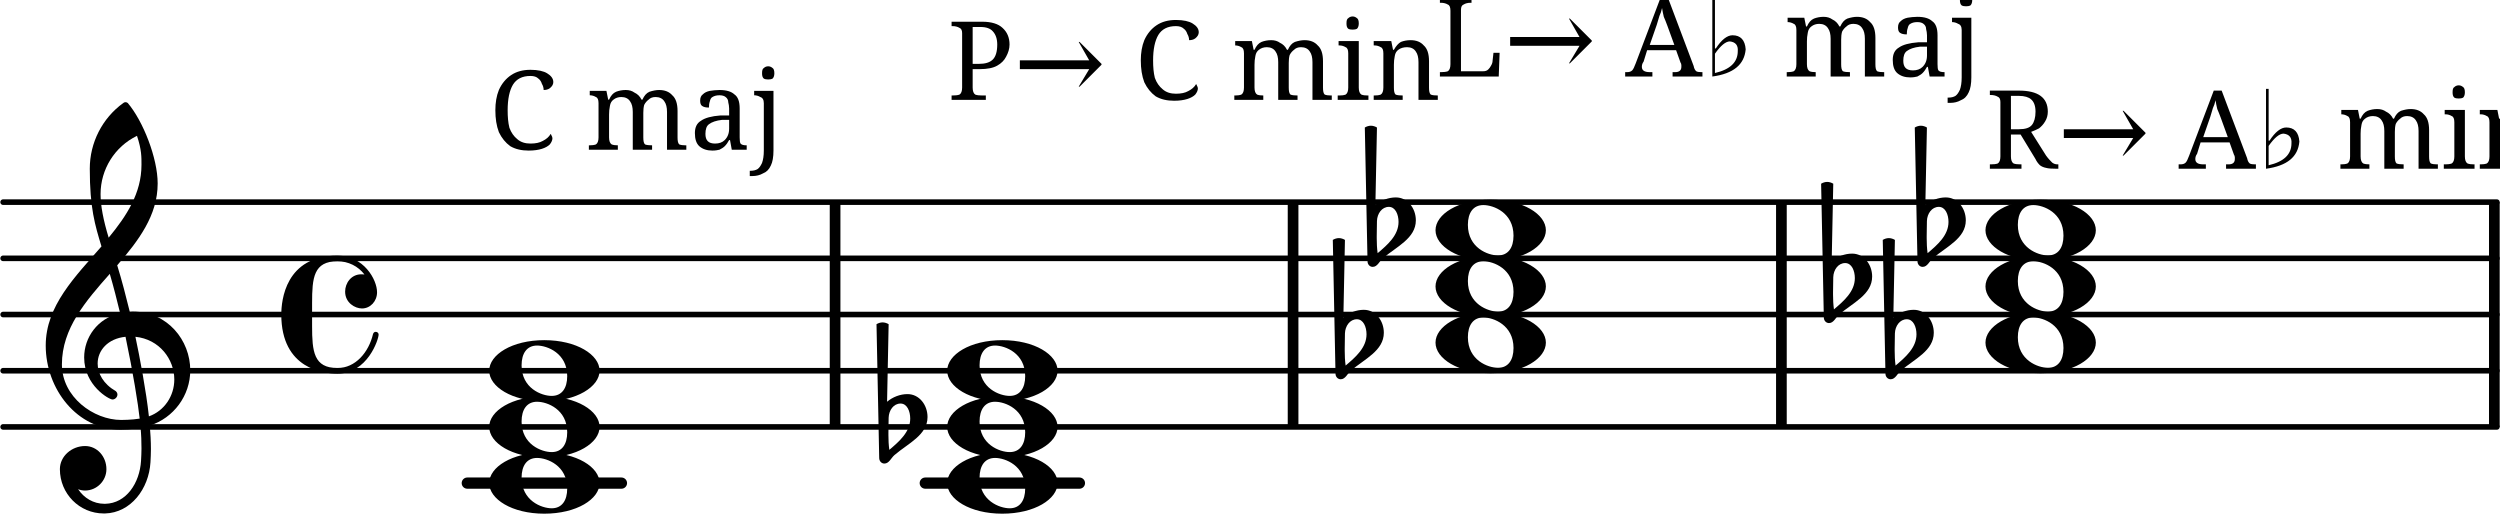
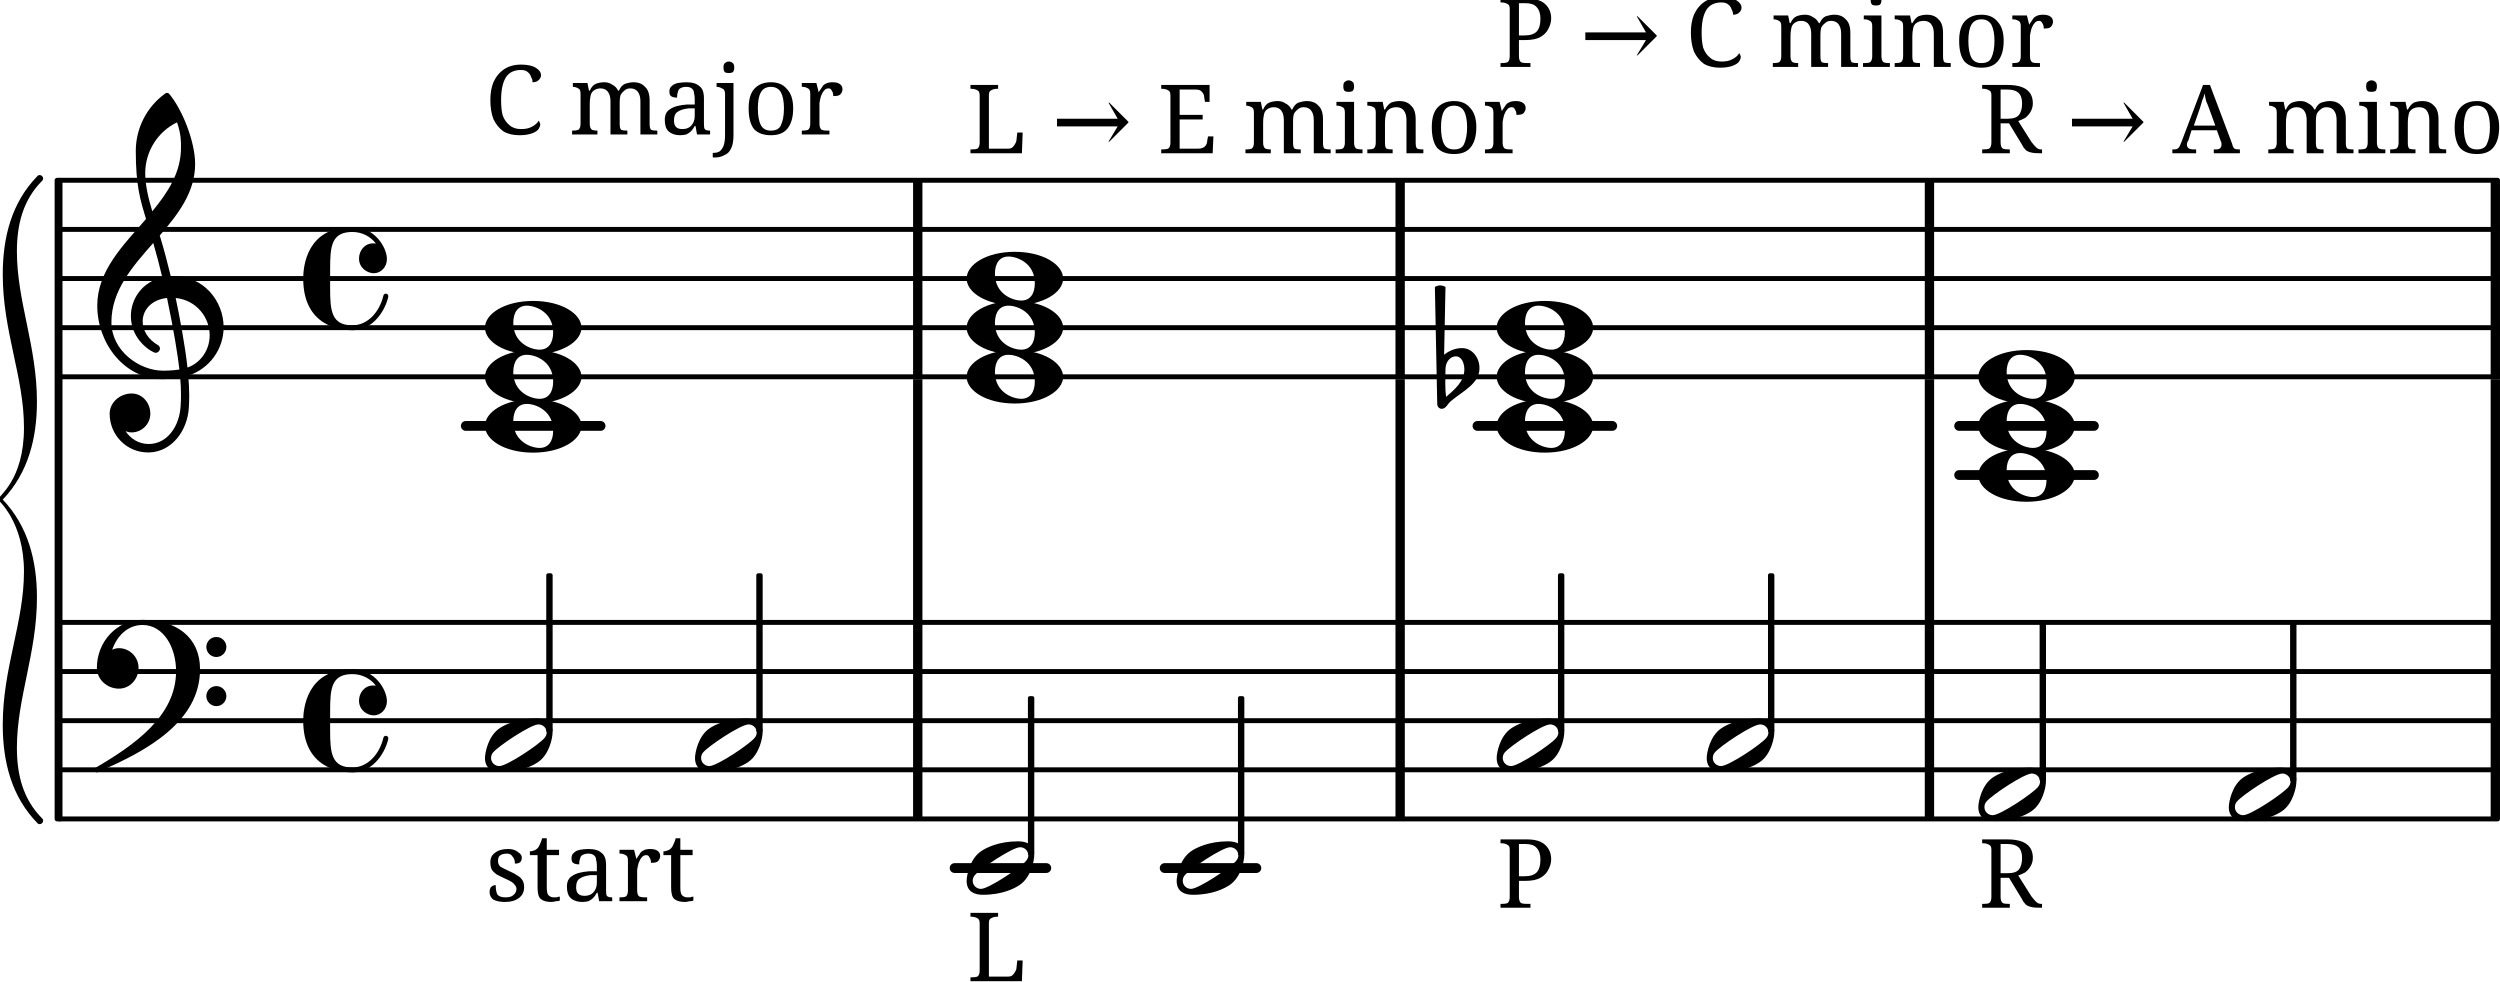
- <svg xmlns="http://www.w3.org/2000/svg" xmlns:xlink="http://www.w3.org/1999/xlink" version="1.2" width="78.16mm" height="16.07mm" viewBox="0 0 44.477 9.147">
+ <svg xmlns="http://www.w3.org/2000/svg" xmlns:xlink="http://www.w3.org/1999/xlink" version="1.2" width="89.43mm" height="35.10mm" viewBox="-1.172 0 50.889 19.971">
  <style type="text/css">

tspan { white-space: pre; }

</style>
-   <g transform="translate(0, 8.5972)">
-     <rect x="16.36" y="-0.1" width="2.943" height="0.2" ry="0.1" fill="currentColor" />
-   </g>
-   <g transform="translate(0, 8.5972)">
+   <g transform="translate(17.4144, 5.6687)">
+     <rect x="0" y="-2" width="0.19" height="4.05" ry="0" fill="currentColor" />
+   </g>
+   <g transform="translate(0, 7.6687)">
+     <line stroke-linejoin="round" stroke-linecap="round" stroke-width="0.1" stroke="currentColor" x1="0.05" y1="0" x2="49.667" y2="0" />
+   </g>
+   <g transform="translate(0, 6.6687)">
+     <line stroke-linejoin="round" stroke-linecap="round" stroke-width="0.1" stroke="currentColor" x1="0.05" y1="0" x2="49.667" y2="0" />
+   </g>
+   <g transform="translate(0, 5.6687)">
+     <line stroke-linejoin="round" stroke-linecap="round" stroke-width="0.1" stroke="currentColor" x1="0.05" y1="0" x2="49.667" y2="0" />
+   </g>
+   <g transform="translate(0, 4.6687)">
+     <line stroke-linejoin="round" stroke-linecap="round" stroke-width="0.1" stroke="currentColor" x1="0.05" y1="0" x2="49.667" y2="0" />
+   </g>
+   <g transform="translate(0, 3.6687)">
+     <line stroke-linejoin="round" stroke-linecap="round" stroke-width="0.1" stroke="currentColor" x1="0.05" y1="0" x2="49.667" y2="0" />
+   </g>
+   <g transform="translate(27.2338, 5.6687)">
+     <rect x="0" y="-2" width="0.19" height="4.05" ry="0" fill="currentColor" />
+   </g>
+   <g transform="translate(0, 17.6687)">
+     <rect x="22.436" y="-0.1" width="2.066" height="0.2" ry="0.1" fill="currentColor" />
+   </g>
+   <g transform="translate(0, 17.6687)">
+     <rect x="18.16" y="-0.1" width="2.066" height="0.2" ry="0.1" fill="currentColor" />
+   </g>
+   <g transform="translate(0, 16.6687)">
+     <line stroke-linejoin="round" stroke-linecap="round" stroke-width="0.1" stroke="currentColor" x1="0.05" y1="0" x2="49.667" y2="0" />
+   </g>
+   <g transform="translate(0, 15.6687)">
+     <line stroke-linejoin="round" stroke-linecap="round" stroke-width="0.1" stroke="currentColor" x1="0.05" y1="0" x2="49.667" y2="0" />
+   </g>
+   <g transform="translate(0, 14.6687)">
+     <line stroke-linejoin="round" stroke-linecap="round" stroke-width="0.1" stroke="currentColor" x1="0.05" y1="0" x2="49.667" y2="0" />
+   </g>
+   <g transform="translate(0, 13.6687)">
+     <line stroke-linejoin="round" stroke-linecap="round" stroke-width="0.1" stroke="currentColor" x1="0.05" y1="0" x2="49.667" y2="0" />
+   </g>
+   <g transform="translate(0, 12.6687)">
+     <line stroke-linejoin="round" stroke-linecap="round" stroke-width="0.1" stroke="currentColor" x1="0.05" y1="0" x2="49.667" y2="0" />
+   </g>
+   <g transform="translate(49.5268, -0)">
+     <rect x="0" y="7.719" width="0.19" height="4.95" ry="0" fill="currentColor" />
+   </g>
+   <g transform="translate(49.5268, 14.6687)">
+     <rect x="0" y="-2.05" width="0.19" height="4.05" ry="0" fill="currentColor" />
+   </g>
+   <g transform="translate(49.5268, 5.6687)">
+     <rect x="0" y="-2" width="0.19" height="4.05" ry="0" fill="currentColor" />
+   </g>
+   <g transform="translate(38.0082, -0)">
+     <rect x="0" y="7.719" width="0.19" height="4.95" ry="0" fill="currentColor" />
+   </g>
+   <g transform="translate(38.0082, 14.6687)">
+     <rect x="0" y="-2.05" width="0.19" height="4.05" ry="0" fill="currentColor" />
+   </g>
+   <g transform="translate(38.0082, 5.6687)">
+     <rect x="0" y="-2" width="0.19" height="4.05" ry="0" fill="currentColor" />
+   </g>
+   <g transform="translate(27.2338, -0)">
+     <rect x="0" y="7.719" width="0.19" height="4.95" ry="0" fill="currentColor" />
+   </g>
+   <g transform="translate(27.2338, 14.6687)">
+     <rect x="0" y="-2.05" width="0.19" height="4.05" ry="0" fill="currentColor" />
+   </g>
+   <g transform="translate(0, 8.6687)">
+     <rect x="38.608" y="-0.1" width="2.943" height="0.2" ry="0.1" fill="currentColor" />
+   </g>
+   <g transform="translate(0, 9.6687)">
+     <rect x="38.608" y="-0.1" width="2.943" height="0.2" ry="0.1" fill="currentColor" />
+   </g>
+   <g transform="translate(0, 8.6687)">
+     <rect x="28.803" y="-0.1" width="2.943" height="0.2" ry="0.1" fill="currentColor" />
+   </g>
+   <g transform="translate(0, 8.6687)">
    <rect x="8.21" y="-0.1" width="2.943" height="0.2" ry="0.1" fill="currentColor" />
  </g>
-   <g transform="translate(14.76, 5.5972)">
-     <rect x="0" y="-2" width="0.19" height="4" ry="0" fill="currentColor" />
-   </g>
-   <g transform="translate(44.2869, 5.5972)">
-     <rect x="0" y="-2" width="0.19" height="4" ry="0" fill="currentColor" />
-   </g>
-   <g transform="translate(31.5999, 5.5972)">
-     <rect x="0" y="-2" width="0.19" height="4" ry="0" fill="currentColor" />
-   </g>
-   <g transform="translate(0, 7.5972)">
-     <line stroke-linejoin="round" stroke-linecap="round" stroke-width="0.1" stroke="currentColor" x1="0.05" y1="0" x2="44.427" y2="0" />
-   </g>
-   <g transform="translate(0, 6.5972)">
-     <line stroke-linejoin="round" stroke-linecap="round" stroke-width="0.1" stroke="currentColor" x1="0.05" y1="0" x2="44.427" y2="0" />
-   </g>
-   <g transform="translate(0, 5.5972)">
-     <line stroke-linejoin="round" stroke-linecap="round" stroke-width="0.1" stroke="currentColor" x1="0.05" y1="0" x2="44.427" y2="0" />
-   </g>
-   <g transform="translate(0, 4.5972)">
-     <line stroke-linejoin="round" stroke-linecap="round" stroke-width="0.1" stroke="currentColor" x1="0.05" y1="0" x2="44.427" y2="0" />
-   </g>
-   <g transform="translate(0, 3.5972)">
-     <line stroke-linejoin="round" stroke-linecap="round" stroke-width="0.1" stroke="currentColor" x1="0.05" y1="0" x2="44.427" y2="0" />
-   </g>
-   <g transform="translate(22.9101, 5.5972)">
-     <rect x="0" y="-2" width="0.19" height="4" ry="0" fill="currentColor" />
-   </g>
-   <a style="color:inherit;" xlink:href="textedit:///Users/181081/mdf/lilypond/music674/17-riemann-plr.ly:8:11:12">
-     <g transform="translate(8.7, 6.5972)">
-       <path transform="scale(0.004, -0.004)" d="M213 112c-45 0 -69 -34 -69 -88c0 -102 89 -136 134 -136s69 34 69 88c0 102 -89 136 -134 136zM245 136c144 0 246 -65 246 -136s-102 -136 -246 -136s-245 65 -245 136s101 136 245 136z" fill="currentColor" />
-     </g>
-   </a>
-   <a style="color:inherit;" xlink:href="textedit:///Users/181081/mdf/lilypond/music674/17-riemann-plr.ly:8:15:16">
-     <g transform="translate(8.7, 2.6641)">
-       <text font-family="serif" font-size="1.96" text-anchor="start" fill="currentColor">
-         <tspan>C maj</tspan>
-       </text>
-     </g>
-   </a>
-   <g transform="translate(0.8, 6.5972)">
+   <g transform="translate(17.4144, -0)">
+     <rect x="0" y="7.719" width="0.19" height="4.95" ry="0" fill="currentColor" />
+   </g>
+   <g transform="translate(17.4144, 14.6687)">
+     <rect x="0" y="-2.05" width="0.19" height="4.05" ry="0" fill="currentColor" />
+   </g>
+   <a style="color:inherit;" xlink:href="textedit:///Users/181081/mdf/lilypond/music674/17-riemann-plr.ly:14:19:20">
+     <g transform="translate(29.2938, 1.361)">
+       <text font-family="serif" font-size="1.96" text-anchor="start" fill="currentColor">
+         <tspan>P → C minor</tspan>
+       </text>
+     </g>
+   </a>
+   <a style="color:inherit;" xlink:href="textedit:///Users/181081/mdf/lilypond/music674/17-riemann-plr.ly:10:19:20">
+ </a>
+   <a style="color:inherit;" xlink:href="textedit:///Users/181081/mdf/lilypond/music674/17-riemann-plr.ly:10:33:34">
+     <g transform="translate(5, 5.6687)">
+       <path transform="scale(0.004, -0.004)" d="M250 262c116 0 176 -106 176 -163c0 -40 -30 -72 -67 -72c-31 0 -75 25 -75 75c0 38 27 77 72 77c4 0 9 0 14 -1c-28 37 -72 59 -120 59c-106 0 -113 -73 -113 -186v-51v-51c0 -113 7 -187 113 -187c80 0 139 70 158 151c2 7 7 10 12 10c6 0 13 -4 13 -12 c0 -22 -50 -174 -183 -174c-59 0 -250 19 -250 263c0 62 18 262 250 262z" fill="currentColor" />
+     </g>
+   </a>
+   <a style="color:inherit;" xlink:href="textedit:///Users/181081/mdf/lilypond/music674/17-riemann-plr.ly:20:6:7">
+     <g transform="translate(8.7, 15.1687)">
+       <path transform="scale(0.004, -0.004)" d="M314 65c0 23 -19 41 -42 41c-39 0 -204 -110 -231 -143c-7 -8 -10 -18 -10 -28c0 -23 19 -41 42 -41c39 0 203 110 230 143c7 8 11 18 11 28zM262 136c41 0 82 -14 82 -71c0 -26 -16 -112 -74 -151c-25 -17 -87 -50 -187 -50c-41 0 -83 14 -83 71c0 26 16 112 74 151 c25 17 88 50 188 50z" fill="currentColor" />
+     </g>
+   </a>
+   <a style="color:inherit;" xlink:href="textedit:///Users/181081/mdf/lilypond/music674/17-riemann-plr.ly:20:8:9">
+     <g transform="translate(8.7, 18.3434)">
+       <text font-family="serif" font-size="1.96" text-anchor="start" fill="currentColor">
+         <tspan>start</tspan>
+       </text>
+     </g>
+   </a>
+   <g transform="translate(0.8, 13.6687)">
+     <path transform="scale(0.004, -0.004)" d="M557 -125c0 28 23 51 51 51s51 -23 51 -51s-23 -51 -51 -51s-51 23 -51 51zM557 125c0 28 23 51 51 51s51 -23 51 -51s-23 -51 -51 -51s-51 23 -51 51zM232 263c172 0 293 -88 293 -251c0 -263 -263 -414 -516 -521c-3 -3 -6 -4 -9 -4c-7 0 -13 6 -13 13c0 3 1 6 4 9 c202 118 412 265 412 493c0 120 -63 235 -171 235c-74 0 -129 -54 -154 -126c11 5 22 8 34 8c55 0 100 -45 100 -100c0 -58 -44 -106 -100 -106c-60 0 -112 47 -112 106c0 133 102 244 232 244z" fill="currentColor" />
+   </g>
+   <a style="color:inherit;" xlink:href="textedit:///Users/181081/mdf/lilypond/music674/17-riemann-plr.ly:18:17:18">
+ </a>
+   <a style="color:inherit;" xlink:href="textedit:///Users/181081/mdf/lilypond/music674/17-riemann-plr.ly:18:31:32">
+     <g transform="translate(5, 14.6687)">
+       <path transform="scale(0.004, -0.004)" d="M250 262c116 0 176 -106 176 -163c0 -40 -30 -72 -67 -72c-31 0 -75 25 -75 75c0 38 27 77 72 77c4 0 9 0 14 -1c-28 37 -72 59 -120 59c-106 0 -113 -73 -113 -186v-51v-51c0 -113 7 -187 113 -187c80 0 139 70 158 151c2 7 7 10 12 10c6 0 13 -4 13 -12 c0 -22 -50 -174 -183 -174c-59 0 -250 19 -250 263c0 62 18 262 250 262z" fill="currentColor" />
+     </g>
+   </a>
+   <g transform="translate(10.0123, 14.6687)">
+     <rect x="-0.065" y="-3" width="0.13" height="3.241" ry="0.04" fill="currentColor" />
+   </g>
+   <a style="color:inherit;" xlink:href="textedit:///Users/181081/mdf/lilypond/music674/17-riemann-plr.ly:20:36:37">
+     <g transform="translate(12.9754, 15.1687)">
+       <path transform="scale(0.004, -0.004)" d="M314 65c0 23 -19 41 -42 41c-39 0 -204 -110 -231 -143c-7 -8 -10 -18 -10 -28c0 -23 19 -41 42 -41c39 0 203 110 230 143c7 8 11 18 11 28zM262 136c41 0 82 -14 82 -71c0 -26 -16 -112 -74 -151c-25 -17 -87 -50 -187 -50c-41 0 -83 14 -83 71c0 26 16 112 74 151 c25 17 88 50 188 50z" fill="currentColor" />
+     </g>
+   </a>
+   <g transform="translate(14.2877, 14.6687)">
+     <rect x="-0.065" y="-3" width="0.13" height="3.241" ry="0.04" fill="currentColor" />
+   </g>
+   <a style="color:inherit;" xlink:href="textedit:///Users/181081/mdf/lilypond/music674/17-riemann-plr.ly:13:7:8">
+     <g transform="translate(18.5044, 7.6687)">
+       <path transform="scale(0.004, -0.004)" d="M213 112c-45 0 -69 -34 -69 -88c0 -102 89 -136 134 -136s69 34 69 88c0 102 -89 136 -134 136zM245 136c144 0 246 -65 246 -136s-102 -136 -246 -136s-245 65 -245 136s101 136 245 136z" fill="currentColor" />
+     </g>
+   </a>
+   <a style="color:inherit;" xlink:href="textedit:///Users/181081/mdf/lilypond/music674/17-riemann-plr.ly:13:10:11">
+     <g transform="translate(18.5044, 6.6687)">
+       <path transform="scale(0.004, -0.004)" d="M213 112c-45 0 -69 -34 -69 -88c0 -102 89 -136 134 -136s69 34 69 88c0 102 -89 136 -134 136zM245 136c144 0 246 -65 246 -136s-102 -136 -246 -136s-245 65 -245 136s101 136 245 136z" fill="currentColor" />
+     </g>
+   </a>
+   <a style="color:inherit;" xlink:href="textedit:///Users/181081/mdf/lilypond/music674/17-riemann-plr.ly:13:13:14">
+     <g transform="translate(18.5044, 5.6687)">
+       <path transform="scale(0.004, -0.004)" d="M213 112c-45 0 -69 -34 -69 -88c0 -102 89 -136 134 -136s69 34 69 88c0 102 -89 136 -134 136zM245 136c144 0 246 -65 246 -136s-102 -136 -246 -136s-245 65 -245 136s101 136 245 136z" fill="currentColor" />
+     </g>
+   </a>
+   <a style="color:inherit;" xlink:href="textedit:///Users/181081/mdf/lilypond/music674/17-riemann-plr.ly:13:17:18">
+     <g transform="translate(18.5044, 3.1187)">
+       <text font-family="serif" font-size="1.96" text-anchor="start" fill="currentColor">
+         <tspan>L → E minor</tspan>
+       </text>
+     </g>
+   </a>
+   <a style="color:inherit;" xlink:href="textedit:///Users/181081/mdf/lilypond/music674/17-riemann-plr.ly:12:17:18">
+     <g transform="translate(8.7, 2.7357)">
+       <text font-family="serif" font-size="1.96" text-anchor="start" fill="currentColor">
+         <tspan>C major</tspan>
+       </text>
+     </g>
+   </a>
+   <a style="color:inherit;" xlink:href="textedit:///Users/181081/mdf/lilypond/music674/17-riemann-plr.ly:21:6:7">
+     <g transform="translate(18.5044, 17.6687)">
+       <path transform="scale(0.004, -0.004)" d="M314 65c0 23 -19 41 -42 41c-39 0 -204 -110 -231 -143c-7 -8 -10 -18 -10 -28c0 -23 19 -41 42 -41c39 0 203 110 230 143c7 8 11 18 11 28zM262 136c41 0 82 -14 82 -71c0 -26 -16 -112 -74 -151c-25 -17 -87 -50 -187 -50c-41 0 -83 14 -83 71c0 26 16 112 74 151 c25 17 88 50 188 50z" fill="currentColor" />
+     </g>
+   </a>
+   <a style="color:inherit;" xlink:href="textedit:///Users/181081/mdf/lilypond/music674/17-riemann-plr.ly:21:9:10">
+     <g transform="translate(18.5044, 19.9714)">
+       <text font-family="serif" font-size="1.96" text-anchor="start" fill="currentColor">
+         <tspan>L</tspan>
+       </text>
+     </g>
+   </a>
+   <a style="color:inherit;" xlink:href="textedit:///Users/181081/mdf/lilypond/music674/17-riemann-plr.ly:12:13:14">
+     <g transform="translate(8.7, 6.6687)">
+       <path transform="scale(0.004, -0.004)" d="M213 112c-45 0 -69 -34 -69 -88c0 -102 89 -136 134 -136s69 34 69 88c0 102 -89 136 -134 136zM245 136c144 0 246 -65 246 -136s-102 -136 -246 -136s-245 65 -245 136s101 136 245 136z" fill="currentColor" />
+     </g>
+   </a>
+   <g transform="translate(19.8168, 14.6687)">
+     <rect x="-0.065" y="-0.5" width="0.13" height="3.241" ry="0.04" fill="currentColor" />
+   </g>
+   <a style="color:inherit;" xlink:href="textedit:///Users/181081/mdf/lilypond/music674/17-riemann-plr.ly:12:10:11">
+     <g transform="translate(8.7, 7.6687)">
+       <path transform="scale(0.004, -0.004)" d="M213 112c-45 0 -69 -34 -69 -88c0 -102 89 -136 134 -136s69 34 69 88c0 102 -89 136 -134 136zM245 136c144 0 246 -65 246 -136s-102 -136 -246 -136s-245 65 -245 136s101 136 245 136z" fill="currentColor" />
+     </g>
+   </a>
+   <a style="color:inherit;" xlink:href="textedit:///Users/181081/mdf/lilypond/music674/17-riemann-plr.ly:21:33:34">
+     <g transform="translate(22.7798, 17.6687)">
+       <path transform="scale(0.004, -0.004)" d="M314 65c0 23 -19 41 -42 41c-39 0 -204 -110 -231 -143c-7 -8 -10 -18 -10 -28c0 -23 19 -41 42 -41c39 0 203 110 230 143c7 8 11 18 11 28zM262 136c41 0 82 -14 82 -71c0 -26 -16 -112 -74 -151c-25 -17 -87 -50 -187 -50c-41 0 -83 14 -83 71c0 26 16 112 74 151 c25 17 88 50 188 50z" fill="currentColor" />
+     </g>
+   </a>
+   <g transform="translate(24.0922, 14.6687)">
+     <rect x="-0.065" y="-0.5" width="0.13" height="3.241" ry="0.04" fill="currentColor" />
+   </g>
+   <a style="color:inherit;" xlink:href="textedit:///Users/181081/mdf/lilypond/music674/17-riemann-plr.ly:14:7:8">
+     <g transform="translate(29.2938, 8.6687)">
+       <path transform="scale(0.004, -0.004)" d="M213 112c-45 0 -69 -34 -69 -88c0 -102 89 -136 134 -136s69 34 69 88c0 102 -89 136 -134 136zM245 136c144 0 246 -65 246 -136s-102 -136 -246 -136s-245 65 -245 136s101 136 245 136z" fill="currentColor" />
+     </g>
+   </a>
+   <a style="color:inherit;" xlink:href="textedit:///Users/181081/mdf/lilypond/music674/17-riemann-plr.ly:14:10:11">
+     <g transform="translate(29.2938, 7.6687)">
+       <path transform="scale(0.004, -0.004)" d="M213 112c-45 0 -69 -34 -69 -88c0 -102 89 -136 134 -136s69 34 69 88c0 102 -89 136 -134 136zM245 136c144 0 246 -65 246 -136s-102 -136 -246 -136s-245 65 -245 136s101 136 245 136z" fill="currentColor" />
+     </g>
+   </a>
+   <a style="color:inherit;" xlink:href="textedit:///Users/181081/mdf/lilypond/music674/17-riemann-plr.ly:14:15:16">
+     <g transform="translate(29.2938, 6.6687)">
+       <path transform="scale(0.004, -0.004)" d="M213 112c-45 0 -69 -34 -69 -88c0 -102 89 -136 134 -136s69 34 69 88c0 102 -89 136 -134 136zM245 136c144 0 246 -65 246 -136s-102 -136 -246 -136s-245 65 -245 136s101 136 245 136z" fill="currentColor" />
+     </g>
+   </a>
+   <a style="color:inherit;" xlink:href="textedit:///Users/181081/mdf/lilypond/music674/17-riemann-plr.ly:12:7:8">
+     <g transform="translate(8.7, 8.6687)">
+       <path transform="scale(0.004, -0.004)" d="M213 112c-45 0 -69 -34 -69 -88c0 -102 89 -136 134 -136s69 34 69 88c0 102 -89 136 -134 136zM245 136c144 0 246 -65 246 -136s-102 -136 -246 -136s-245 65 -245 136s101 136 245 136z" fill="currentColor" />
+     </g>
+   </a>
+   <a style="color:inherit;" xlink:href="textedit:///Users/181081/mdf/lilypond/music674/17-riemann-plr.ly:22:6:7">
+     <g transform="translate(29.2938, 15.1687)">
+       <path transform="scale(0.004, -0.004)" d="M314 65c0 23 -19 41 -42 41c-39 0 -204 -110 -231 -143c-7 -8 -10 -18 -10 -28c0 -23 19 -41 42 -41c39 0 203 110 230 143c7 8 11 18 11 28zM262 136c41 0 82 -14 82 -71c0 -26 -16 -112 -74 -151c-25 -17 -87 -50 -187 -50c-41 0 -83 14 -83 71c0 26 16 112 74 151 c25 17 88 50 188 50z" fill="currentColor" />
+     </g>
+   </a>
+   <a style="color:inherit;" xlink:href="textedit:///Users/181081/mdf/lilypond/music674/17-riemann-plr.ly:22:8:9">
+     <g transform="translate(29.2938, 18.4764)">
+       <text font-family="serif" font-size="1.96" text-anchor="start" fill="currentColor">
+         <tspan>P</tspan>
+       </text>
+     </g>
+   </a>
+   <g transform="translate(0.8, 6.6687)">
    <path transform="scale(0.004, -0.004)" d="M266 -635h-6c-108 0 -195 88 -195 197c0 58 53 103 112 103c54 0 95 -47 95 -103c0 -52 -43 -95 -95 -95c-11 0 -21 2 -31 6c26 -39 68 -65 117 -65h4zM461 -203c68 24 113 90 113 164c0 90 -66 179 -173 190c19 -89 48 -242 60 -354zM74 28c0 -145 141 -247 264 -247 c1 0 47 0 82 6c-7 64 -29 203 -63 364c-79 -8 -124 -61 -124 -119c0 -44 25 -91 81 -123c5 -5 7 -10 7 -15c0 -11 -10 -22 -22 -22c-15 0 -126 62 -126 187c0 88 58 174 160 197c-14 58 -29 117 -46 175c-107 -121 -213 -243 -213 -403zM250 553c-29 96 -52 170 -52 346 c0 115 55 224 149 292c6 5 14 5 20 0c68 -80 133 -245 133 -358c0 -143 -86 -255 -180 -364c21 -68 39 -138 56 -207c2 0 7 1 13 1c155 0 256 -128 256 -261c0 -113 -74 -212 -180 -246c3 -35 5 -70 5 -105c0 -19 -1 -39 -2 -58c-7 -119 -88 -225 -202 -228l1 43 c93 2 153 92 159 191c1 18 2 37 2 55c0 31 -1 61 -4 92c-5 -1 -44 -8 -89 -8c-193 0 -333 180 -333 374c0 177 131 306 248 441zM428 916c0 34 1 66 -20 129c-99 -48 -162 -149 -162 -259c0 -52 12 -115 36 -194c80 97 146 198 146 324z" fill="currentColor" />
  </g>
-   <a style="color:inherit;" xlink:href="textedit:///Users/181081/mdf/lilypond/music674/17-riemann-plr.ly:6:17:18">
- </a>
-   <a style="color:inherit;" xlink:href="textedit:///Users/181081/mdf/lilypond/music674/17-riemann-plr.ly:6:31:32">
-     <g transform="translate(5, 5.5972)">
-       <path transform="scale(0.004, -0.004)" d="M250 262c116 0 176 -106 176 -163c0 -40 -30 -72 -67 -72c-31 0 -75 25 -75 75c0 38 27 77 72 77c4 0 9 0 14 -1c-28 37 -72 59 -120 59c-106 0 -113 -73 -113 -186v-51v-51c0 -113 7 -187 113 -187c80 0 139 70 158 151c2 7 7 10 12 10c6 0 13 -4 13 -12 c0 -22 -50 -174 -183 -174c-59 0 -250 19 -250 263c0 62 18 262 250 262z" fill="currentColor" />
-     </g>
-   </a>
-   <a style="color:inherit;" xlink:href="textedit:///Users/181081/mdf/lilypond/music674/17-riemann-plr.ly:9:5:6">
-     <g transform="translate(16.85, 8.5972)">
-       <path transform="scale(0.004, -0.004)" d="M213 112c-45 0 -69 -34 -69 -88c0 -102 89 -136 134 -136s69 34 69 88c0 102 -89 136 -134 136zM245 136c144 0 246 -65 246 -136s-102 -136 -246 -136s-245 65 -245 136s101 136 245 136z" fill="currentColor" />
-     </g>
-   </a>
-   <a style="color:inherit;" xlink:href="textedit:///Users/181081/mdf/lilypond/music674/17-riemann-plr.ly:9:8:9">
-     <g transform="translate(16.85, 7.5972)">
-       <path transform="scale(0.004, -0.004)" d="M213 112c-45 0 -69 -34 -69 -88c0 -102 89 -136 134 -136s69 34 69 88c0 102 -89 136 -134 136zM245 136c144 0 246 -65 246 -136s-102 -136 -246 -136s-245 65 -245 136s101 136 245 136z" fill="currentColor" />
-     </g>
-   </a>
-   <a style="color:inherit;" xlink:href="textedit:///Users/181081/mdf/lilypond/music674/17-riemann-plr.ly:9:13:14">
-     <g transform="translate(16.85, 6.5972)">
-       <path transform="scale(0.004, -0.004)" d="M213 112c-45 0 -69 -34 -69 -88c0 -102 89 -136 134 -136s69 34 69 88c0 102 -89 136 -134 136zM245 136c144 0 246 -65 246 -136s-102 -136 -246 -136s-245 65 -245 136s101 136 245 136z" fill="currentColor" />
-     </g>
-   </a>
-   <a style="color:inherit;" xlink:href="textedit:///Users/181081/mdf/lilypond/music674/17-riemann-plr.ly:9:17:18">
-     <g transform="translate(16.85, 1.7772)">
-       <text font-family="serif" font-size="1.96" text-anchor="start" fill="currentColor">
-         <tspan>P→ C min</tspan>
-       </text>
-     </g>
-   </a>
-   <a style="color:inherit;" xlink:href="textedit:///Users/181081/mdf/lilypond/music674/17-riemann-plr.ly:8:5:6">
-     <g transform="translate(8.7, 8.5972)">
-       <path transform="scale(0.004, -0.004)" d="M213 112c-45 0 -69 -34 -69 -88c0 -102 89 -136 134 -136s69 34 69 88c0 102 -89 136 -134 136zM245 136c144 0 246 -65 246 -136s-102 -136 -246 -136s-245 65 -245 136s101 136 245 136z" fill="currentColor" />
-     </g>
-   </a>
-   <g transform="translate(15.7, 7.5972)">
+   <g transform="translate(28.1438, 7.6687)">
    <path transform="scale(0.004, -0.004)" d="M27 41l-1 -66v-11c0 -22 1 -44 4 -66c45 38 93 80 93 139c0 33 -14 67 -43 67c-31 0 -52 -30 -53 -63zM-15 -138l-12 595c8 5 18 8 27 8s19 -3 27 -8l-7 -345c25 21 58 34 91 34c52 0 89 -48 89 -102c0 -80 -86 -117 -147 -169c-15 -13 -24 -38 -45 -38 c-13 0 -23 11 -23 25z" fill="currentColor" />
  </g>
-   <a style="color:inherit;" xlink:href="textedit:///Users/181081/mdf/lilypond/music674/17-riemann-plr.ly:10:5:6">
-     <g transform="translate(25.5398, 6.0972)">
-       <path transform="scale(0.004, -0.004)" d="M213 112c-45 0 -69 -34 -69 -88c0 -102 89 -136 134 -136s69 34 69 88c0 102 -89 136 -134 136zM245 136c144 0 246 -65 246 -136s-102 -136 -246 -136s-245 65 -245 136s101 136 245 136z" fill="currentColor" />
-     </g>
-   </a>
-   <a style="color:inherit;" xlink:href="textedit:///Users/181081/mdf/lilypond/music674/17-riemann-plr.ly:10:10:11">
-     <g transform="translate(25.5398, 5.0972)">
-       <path transform="scale(0.004, -0.004)" d="M213 112c-45 0 -69 -34 -69 -88c0 -102 89 -136 134 -136s69 34 69 88c0 102 -89 136 -134 136zM245 136c144 0 246 -65 246 -136s-102 -136 -246 -136s-245 65 -245 136s101 136 245 136z" fill="currentColor" />
-     </g>
-   </a>
-   <a style="color:inherit;" xlink:href="textedit:///Users/181081/mdf/lilypond/music674/17-riemann-plr.ly:10:14:15">
-     <g transform="translate(25.5398, 4.0972)">
-       <path transform="scale(0.004, -0.004)" d="M213 112c-45 0 -69 -34 -69 -88c0 -102 89 -136 134 -136s69 34 69 88c0 102 -89 136 -134 136zM245 136c144 0 246 -65 246 -136s-102 -136 -246 -136s-245 65 -245 136s101 136 245 136z" fill="currentColor" />
-     </g>
-   </a>
-   <a style="color:inherit;" xlink:href="textedit:///Users/181081/mdf/lilypond/music674/17-riemann-plr.ly:10:21:22">
-     <g transform="translate(25.5398, 1.3619)">
-       <text font-family="serif" font-size="1.96" text-anchor="start" fill="currentColor">
-         <tspan>L→ A♭ maj</tspan>
-       </text>
-     </g>
-   </a>
-   <g transform="translate(23.8201, 6.0972)">
-     <path transform="scale(0.004, -0.004)" d="M27 41l-1 -66v-11c0 -22 1 -44 4 -66c45 38 93 80 93 139c0 33 -14 67 -43 67c-31 0 -52 -30 -53 -63zM-15 -138l-12 595c8 5 18 8 27 8s19 -3 27 -8l-7 -345c25 21 58 34 91 34c52 0 89 -48 89 -102c0 -80 -86 -117 -147 -169c-15 -13 -24 -38 -45 -38 c-13 0 -23 11 -23 25z" fill="currentColor" />
-   </g>
-   <g transform="translate(24.3898, 4.0972)">
-     <path transform="scale(0.004, -0.004)" d="M27 41l-1 -66v-11c0 -22 1 -44 4 -66c45 38 93 80 93 139c0 33 -14 67 -43 67c-31 0 -52 -30 -53 -63zM-15 -138l-12 595c8 5 18 8 27 8s19 -3 27 -8l-7 -345c25 21 58 34 91 34c52 0 89 -48 89 -102c0 -80 -86 -117 -147 -169c-15 -13 -24 -38 -45 -38 c-13 0 -23 11 -23 25z" fill="currentColor" />
-   </g>
-   <a style="color:inherit;" xlink:href="textedit:///Users/181081/mdf/lilypond/music674/17-riemann-plr.ly:11:5:6">
-     <g transform="translate(35.3265, 6.0972)">
-       <path transform="scale(0.004, -0.004)" d="M213 112c-45 0 -69 -34 -69 -88c0 -102 89 -136 134 -136s69 34 69 88c0 102 -89 136 -134 136zM245 136c144 0 246 -65 246 -136s-102 -136 -246 -136s-245 65 -245 136s101 136 245 136z" fill="currentColor" />
-     </g>
-   </a>
-   <a style="color:inherit;" xlink:href="textedit:///Users/181081/mdf/lilypond/music674/17-riemann-plr.ly:11:10:11">
-     <g transform="translate(35.3265, 5.0972)">
-       <path transform="scale(0.004, -0.004)" d="M213 112c-45 0 -69 -34 -69 -88c0 -102 89 -136 134 -136s69 34 69 88c0 102 -89 136 -134 136zM245 136c144 0 246 -65 246 -136s-102 -136 -246 -136s-245 65 -245 136s101 136 245 136z" fill="currentColor" />
-     </g>
-   </a>
-   <a style="color:inherit;" xlink:href="textedit:///Users/181081/mdf/lilypond/music674/17-riemann-plr.ly:11:16:17">
-     <g transform="translate(35.3265, 4.0972)">
-       <path transform="scale(0.004, -0.004)" d="M213 112c-45 0 -69 -34 -69 -88c0 -102 89 -136 134 -136s69 34 69 88c0 102 -89 136 -134 136zM245 136c144 0 246 -65 246 -136s-102 -136 -246 -136s-245 65 -245 136s101 136 245 136z" fill="currentColor" />
-     </g>
-   </a>
-   <a style="color:inherit;" xlink:href="textedit:///Users/181081/mdf/lilypond/music674/17-riemann-plr.ly:11:23:24">
-     <g transform="translate(35.3265, 3.0029)">
-       <text font-family="serif" font-size="1.96" text-anchor="start" fill="currentColor">
-         <tspan>R→ A♭ min</tspan>
-       </text>
-     </g>
-   </a>
-   <g transform="translate(33.6067, 6.0972)">
-     <path transform="scale(0.004, -0.004)" d="M27 41l-1 -66v-11c0 -22 1 -44 4 -66c45 38 93 80 93 139c0 33 -14 67 -43 67c-31 0 -52 -30 -53 -63zM-15 -138l-12 595c8 5 18 8 27 8s19 -3 27 -8l-7 -345c25 21 58 34 91 34c52 0 89 -48 89 -102c0 -80 -86 -117 -147 -169c-15 -13 -24 -38 -45 -38 c-13 0 -23 11 -23 25z" fill="currentColor" />
-   </g>
-   <g transform="translate(32.5099, 5.0972)">
-     <path transform="scale(0.004, -0.004)" d="M27 41l-1 -66v-11c0 -22 1 -44 4 -66c45 38 93 80 93 139c0 33 -14 67 -43 67c-31 0 -52 -30 -53 -63zM-15 -138l-12 595c8 5 18 8 27 8s19 -3 27 -8l-7 -345c25 21 58 34 91 34c52 0 89 -48 89 -102c0 -80 -86 -117 -147 -169c-15 -13 -24 -38 -45 -38 c-13 0 -23 11 -23 25z" fill="currentColor" />
-   </g>
-   <g transform="translate(34.1765, 4.0972)">
-     <path transform="scale(0.004, -0.004)" d="M27 41l-1 -66v-11c0 -22 1 -44 4 -66c45 38 93 80 93 139c0 33 -14 67 -43 67c-31 0 -52 -30 -53 -63zM-15 -138l-12 595c8 5 18 8 27 8s19 -3 27 -8l-7 -345c25 21 58 34 91 34c52 0 89 -48 89 -102c0 -80 -86 -117 -147 -169c-15 -13 -24 -38 -45 -38 c-13 0 -23 11 -23 25z" fill="currentColor" />
-   </g>
-   <a style="color:inherit;" xlink:href="textedit:///Users/181081/mdf/lilypond/music674/17-riemann-plr.ly:8:8:9">
-     <g transform="translate(8.7, 7.5972)">
-       <path transform="scale(0.004, -0.004)" d="M213 112c-45 0 -69 -34 -69 -88c0 -102 89 -136 134 -136s69 34 69 88c0 102 -89 136 -134 136zM245 136c144 0 246 -65 246 -136s-102 -136 -246 -136s-245 65 -245 136s101 136 245 136z" fill="currentColor" />
-     </g>
-   </a>
+   <g transform="translate(30.6061, 14.6687)">
+     <rect x="-0.065" y="-3" width="0.13" height="3.241" ry="0.04" fill="currentColor" />
+   </g>
+   <a style="color:inherit;" xlink:href="textedit:///Users/181081/mdf/lilypond/music674/17-riemann-plr.ly:22:32:33">
+     <g transform="translate(33.5692, 15.1687)">
+       <path transform="scale(0.004, -0.004)" d="M314 65c0 23 -19 41 -42 41c-39 0 -204 -110 -231 -143c-7 -8 -10 -18 -10 -28c0 -23 19 -41 42 -41c39 0 203 110 230 143c7 8 11 18 11 28zM262 136c41 0 82 -14 82 -71c0 -26 -16 -112 -74 -151c-25 -17 -87 -50 -187 -50c-41 0 -83 14 -83 71c0 26 16 112 74 151 c25 17 88 50 188 50z" fill="currentColor" />
+     </g>
+   </a>
+   <g transform="translate(34.8815, 14.6687)">
+     <rect x="-0.065" y="-3" width="0.13" height="3.241" ry="0.04" fill="currentColor" />
+   </g>
+   <a style="color:inherit;" xlink:href="textedit:///Users/181081/mdf/lilypond/music674/17-riemann-plr.ly:15:7:8">
+     <g transform="translate(39.0982, 9.6687)">
+       <path transform="scale(0.004, -0.004)" d="M213 112c-45 0 -69 -34 -69 -88c0 -102 89 -136 134 -136s69 34 69 88c0 102 -89 136 -134 136zM245 136c144 0 246 -65 246 -136s-102 -136 -246 -136s-245 65 -245 136s101 136 245 136z" fill="currentColor" />
+     </g>
+   </a>
+   <a style="color:inherit;" xlink:href="textedit:///Users/181081/mdf/lilypond/music674/17-riemann-plr.ly:15:9:10">
+     <g transform="translate(39.0982, 8.6687)">
+       <path transform="scale(0.004, -0.004)" d="M213 112c-45 0 -69 -34 -69 -88c0 -102 89 -136 134 -136s69 34 69 88c0 102 -89 136 -134 136zM245 136c144 0 246 -65 246 -136s-102 -136 -246 -136s-245 65 -245 136s101 136 245 136z" fill="currentColor" />
+     </g>
+   </a>
+   <a style="color:inherit;" xlink:href="textedit:///Users/181081/mdf/lilypond/music674/17-riemann-plr.ly:15:12:13">
+     <g transform="translate(39.0982, 7.6687)">
+       <path transform="scale(0.004, -0.004)" d="M213 112c-45 0 -69 -34 -69 -88c0 -102 89 -136 134 -136s69 34 69 88c0 102 -89 136 -134 136zM245 136c144 0 246 -65 246 -136s-102 -136 -246 -136s-245 65 -245 136s101 136 245 136z" fill="currentColor" />
+     </g>
+   </a>
+   <a style="color:inherit;" xlink:href="textedit:///Users/181081/mdf/lilypond/music674/17-riemann-plr.ly:15:16:17">
+     <g transform="translate(39.0982, 3.1187)">
+       <text font-family="serif" font-size="1.96" text-anchor="start" fill="currentColor">
+         <tspan>R → A minor</tspan>
+       </text>
+     </g>
+   </a>
+   <a style="color:inherit;" xlink:href="textedit:///Users/181081/mdf/lilypond/music674/17-riemann-plr.ly:23:6:7">
+     <g transform="translate(39.0982, 16.1687)">
+       <path transform="scale(0.004, -0.004)" d="M314 65c0 23 -19 41 -42 41c-39 0 -204 -110 -231 -143c-7 -8 -10 -18 -10 -28c0 -23 19 -41 42 -41c39 0 203 110 230 143c7 8 11 18 11 28zM262 136c41 0 82 -14 82 -71c0 -26 -16 -112 -74 -151c-25 -17 -87 -50 -187 -50c-41 0 -83 14 -83 71c0 26 16 112 74 151 c25 17 88 50 188 50z" fill="currentColor" />
+     </g>
+   </a>
+   <a style="color:inherit;" xlink:href="textedit:///Users/181081/mdf/lilypond/music674/17-riemann-plr.ly:23:9:10">
+     <g transform="translate(39.0982, 18.4764)">
+       <text font-family="serif" font-size="1.96" text-anchor="start" fill="currentColor">
+         <tspan>R</tspan>
+       </text>
+     </g>
+   </a>
+   <g transform="translate(40.4106, 14.6687)">
+     <rect x="-0.065" y="-2" width="0.13" height="3.241" ry="0.04" fill="currentColor" />
+   </g>
+   <g transform="translate(-0.06, 10.1687)">
+     <rect x="0" y="-6.55" width="0.16" height="13.1" ry="0.05" fill="currentColor" />
+   </g>
+   <a style="color:inherit;" xlink:href="textedit:///Users/181081/mdf/lilypond/music674/17-riemann-plr.ly:23:33:34">
+     <g transform="translate(44.1967, 16.1687)">
+       <path transform="scale(0.004, -0.004)" d="M314 65c0 23 -19 41 -42 41c-39 0 -204 -110 -231 -143c-7 -8 -10 -18 -10 -28c0 -23 19 -41 42 -41c39 0 203 110 230 143c7 8 11 18 11 28zM262 136c41 0 82 -14 82 -71c0 -26 -16 -112 -74 -151c-25 -17 -87 -50 -187 -50c-41 0 -83 14 -83 71c0 26 16 112 74 151 c25 17 88 50 188 50z" fill="currentColor" />
+     </g>
+   </a>
+   <g transform="translate(45.5091, 14.6687)">
+     <rect x="-0.065" y="-2" width="0.13" height="3.241" ry="0.04" fill="currentColor" />
+   </g>
+   <g transform="translate(-0.36, 10.1687)">
+     <path transform="scale(0.004, -0.004)" d="M-81 -366c0 255 -132 363 -132 366c0 18 132 96 132 366c0 261 -108 489 -108 780c0 189 45 366 177 501c15 15 39 -9 24 -24c-99 -99 -129 -225 -129 -360c0 -255 102 -480 102 -765c0 -186 -45 -363 -174 -498c129 -135 174 -312 174 -498c0 -285 -102 -510 -102 -765 c0 -135 30 -261 129 -360c15 -15 -9 -39 -24 -24c-132 135 -177 312 -177 501c0 291 108 519 108 780z" fill="currentColor" />
+   </g>
</svg>
